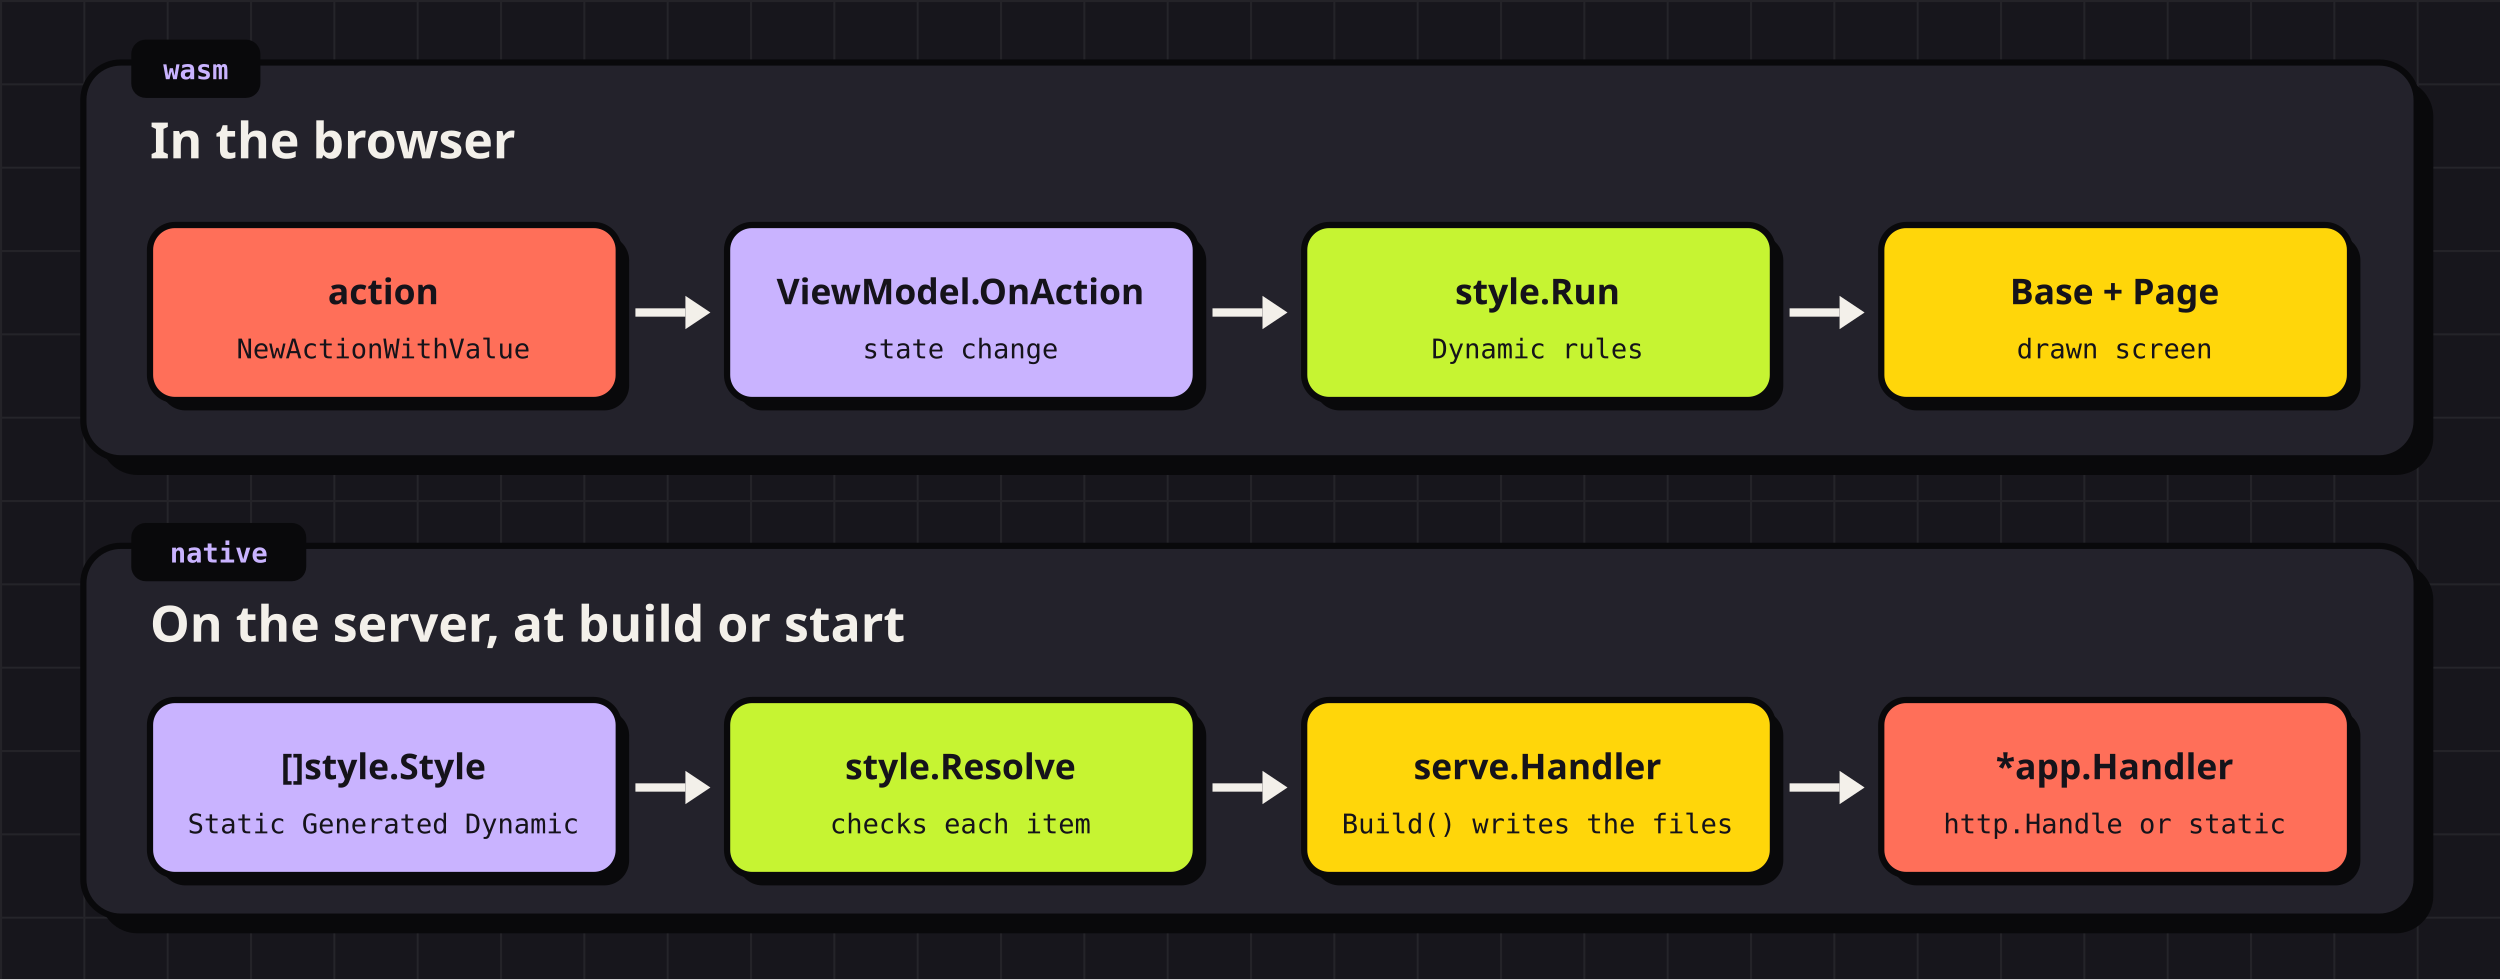
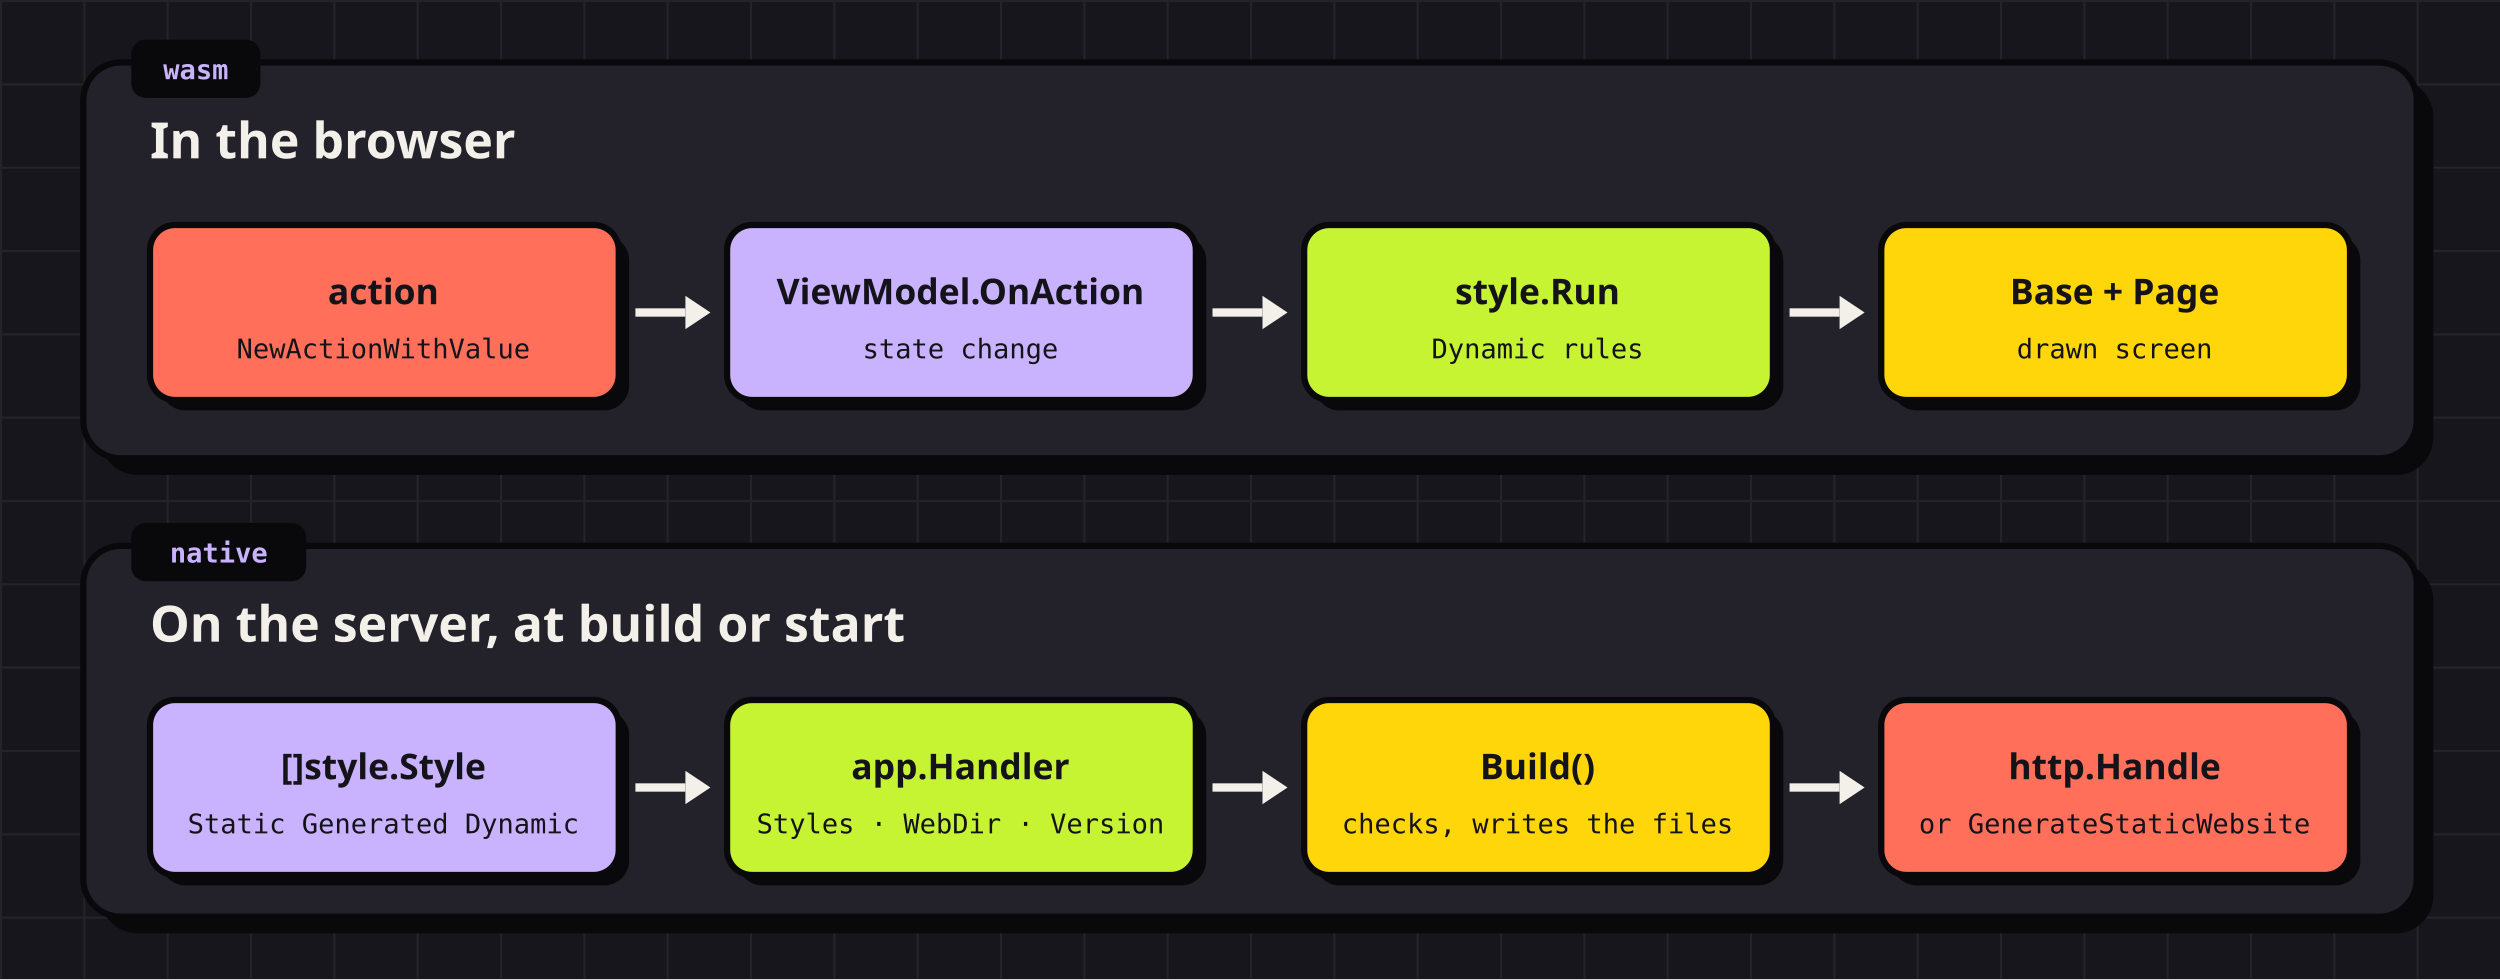
<svg xmlns="http://www.w3.org/2000/svg" viewBox="0 0 1200 470" width="1200" height="470" role="img" aria-label="How a WebGo app runs in the browser and on the server">
  <defs>
    <pattern id="g" width="40" height="40" patternUnits="userSpaceOnUse">
      <path d="M40 0H0V40" fill="none" stroke="rgba(243,240,234,0.06)" stroke-width="2" />
    </pattern>
  </defs>
  <rect width="1200" height="470" fill="#17161C" />
  <rect width="1200" height="470" fill="url(#g)" />
  <g>
    <rect x="48" y="38" width="1120" height="190" rx="18" fill="#09090B" />
    <rect x="40" y="30" width="1120" height="190" rx="18" fill="#23222B" stroke="#09090B" stroke-width="3" />
  </g>
  <rect x="64" y="20" width="60" height="26" rx="6" fill="#09090B" stroke="#09090B" stroke-width="2" />
  <text x="94.0" y="38" font-family="'JetBrains Mono',ui-monospace,SFMono-Regular,Menlo,Consolas,monospace" font-size="13" font-weight="700" fill="#C9B3FF" text-anchor="middle">wasm</text>
  <text x="72" y="76" font-family="'Bricolage Grotesque','Archivo','Arial Black',system-ui,sans-serif" font-size="24" font-weight="800" fill="#F3F0EA" text-anchor="start">In the browser</text>
  <g>
    <rect x="77" y="113" width="225" height="84" rx="12" fill="#09090B" />
    <rect x="72" y="108" width="225" height="84" rx="12" fill="#FF6F59" stroke="#09090B" stroke-width="3" />
  </g>
  <text x="184" y="146" font-family="'Bricolage Grotesque','Archivo','Arial Black',system-ui,sans-serif" font-size="17" font-weight="800" fill="#15131A" text-anchor="middle">action</text>
  <text x="184" y="172" font-family="'JetBrains Mono',ui-monospace,SFMono-Regular,Menlo,Consolas,monospace" font-size="13" font-weight="500" fill="#15131A" text-anchor="middle">NewActionWithValue</text>
  <line x1="305" y1="150" x2="329.0" y2="150.0" stroke="#F3F0EA" stroke-width="4" stroke-linecap="butt" />
  <polygon points="341,150 329.0,142.0 329.0,158.0" fill="#F3F0EA" />
  <g>
    <rect x="354" y="113" width="225" height="84" rx="12" fill="#09090B" />
    <rect x="349" y="108" width="225" height="84" rx="12" fill="#C9B3FF" stroke="#09090B" stroke-width="3" />
  </g>
  <text x="461" y="146" font-family="'Bricolage Grotesque','Archivo','Arial Black',system-ui,sans-serif" font-size="17" font-weight="800" fill="#15131A" text-anchor="middle">ViewModel.OnAction</text>
  <text x="461" y="172" font-family="'JetBrains Mono',ui-monospace,SFMono-Regular,Menlo,Consolas,monospace" font-size="13" font-weight="500" fill="#15131A" text-anchor="middle">state change</text>
  <line x1="582" y1="150" x2="606.0" y2="150.0" stroke="#F3F0EA" stroke-width="4" stroke-linecap="butt" />
  <polygon points="618,150 606.0,142.0 606.0,158.0" fill="#F3F0EA" />
  <g>
    <rect x="631" y="113" width="225" height="84" rx="12" fill="#09090B" />
    <rect x="626" y="108" width="225" height="84" rx="12" fill="#C6F432" stroke="#09090B" stroke-width="3" />
  </g>
  <text x="738" y="146" font-family="'Bricolage Grotesque','Archivo','Arial Black',system-ui,sans-serif" font-size="17" font-weight="800" fill="#15131A" text-anchor="middle">style.Run</text>
  <text x="738" y="172" font-family="'JetBrains Mono',ui-monospace,SFMono-Regular,Menlo,Consolas,monospace" font-size="13" font-weight="500" fill="#15131A" text-anchor="middle">Dynamic rules</text>
  <line x1="859" y1="150" x2="883.0" y2="150.0" stroke="#F3F0EA" stroke-width="4" stroke-linecap="butt" />
  <polygon points="895,150 883.0,142.0 883.0,158.0" fill="#F3F0EA" />
  <g>
    <rect x="908" y="113" width="225" height="84" rx="12" fill="#09090B" />
    <rect x="903" y="108" width="225" height="84" rx="12" fill="#FFD60A" stroke="#09090B" stroke-width="3" />
  </g>
  <text x="1015" y="146" font-family="'Bricolage Grotesque','Archivo','Arial Black',system-ui,sans-serif" font-size="17" font-weight="800" fill="#15131A" text-anchor="middle">Base + Page</text>
  <text x="1015" y="172" font-family="'JetBrains Mono',ui-monospace,SFMono-Regular,Menlo,Consolas,monospace" font-size="13" font-weight="500" fill="#15131A" text-anchor="middle">drawn screen</text>
  <g>
    <rect x="48" y="270" width="1120" height="178" rx="18" fill="#09090B" />
    <rect x="40" y="262" width="1120" height="178" rx="18" fill="#23222B" stroke="#09090B" stroke-width="3" />
  </g>
  <rect x="64" y="252" width="82" height="26" rx="6" fill="#09090B" stroke="#09090B" stroke-width="2" />
  <text x="105.0" y="270" font-family="'JetBrains Mono',ui-monospace,SFMono-Regular,Menlo,Consolas,monospace" font-size="13" font-weight="700" fill="#C9B3FF" text-anchor="middle">native</text>
  <text x="72" y="308" font-family="'Bricolage Grotesque','Archivo','Arial Black',system-ui,sans-serif" font-size="24" font-weight="800" fill="#F3F0EA" text-anchor="start">On the server, at build or start</text>
  <g>
    <rect x="77" y="341" width="225" height="84" rx="12" fill="#09090B" />
    <rect x="72" y="336" width="225" height="84" rx="12" fill="#C9B3FF" stroke="#09090B" stroke-width="3" />
  </g>
  <text x="184" y="374" font-family="'Bricolage Grotesque','Archivo','Arial Black',system-ui,sans-serif" font-size="17" font-weight="800" fill="#15131A" text-anchor="middle">[]style.Style</text>
  <text x="184" y="400" font-family="'JetBrains Mono',ui-monospace,SFMono-Regular,Menlo,Consolas,monospace" font-size="13" font-weight="500" fill="#15131A" text-anchor="middle">Static  Generated  Dynamic</text>
  <line x1="305" y1="378" x2="329.0" y2="378.0" stroke="#F3F0EA" stroke-width="4" stroke-linecap="butt" />
  <polygon points="341,378 329.0,370.0 329.0,386.0" fill="#F3F0EA" />
  <g>
    <rect x="354" y="341" width="225" height="84" rx="12" fill="#09090B" />
    <rect x="349" y="336" width="225" height="84" rx="12" fill="#C6F432" stroke="#09090B" stroke-width="3" />
  </g>
-   <text x="461" y="374" font-family="'Bricolage Grotesque','Archivo','Arial Black',system-ui,sans-serif" font-size="17" font-weight="800" fill="#15131A" text-anchor="middle">style.Resolve</text>
-   <text x="461" y="400" font-family="'JetBrains Mono',ui-monospace,SFMono-Regular,Menlo,Consolas,monospace" font-size="13" font-weight="500" fill="#15131A" text-anchor="middle">checks each item</text>
+   <text x="461" y="374" font-family="'Bricolage Grotesque','Archivo','Arial Black',system-ui,sans-serif" font-size="17" font-weight="800" fill="#15131A" text-anchor="middle">app.Handler</text>
+   <text x="461" y="400" font-family="'JetBrains Mono',ui-monospace,SFMono-Regular,Menlo,Consolas,monospace" font-size="13" font-weight="500" fill="#15131A" text-anchor="middle">Styles · WebDir · Version</text>
  <line x1="582" y1="378" x2="606.0" y2="378.0" stroke="#F3F0EA" stroke-width="4" stroke-linecap="butt" />
  <polygon points="618,378 606.0,370.0 606.0,386.0" fill="#F3F0EA" />
  <g>
    <rect x="631" y="341" width="225" height="84" rx="12" fill="#09090B" />
    <rect x="626" y="336" width="225" height="84" rx="12" fill="#FFD60A" stroke="#09090B" stroke-width="3" />
  </g>
-   <text x="738" y="374" font-family="'Bricolage Grotesque','Archivo','Arial Black',system-ui,sans-serif" font-size="17" font-weight="800" fill="#15131A" text-anchor="middle">serve.Handler</text>
-   <text x="738" y="400" font-family="'JetBrains Mono',ui-monospace,SFMono-Regular,Menlo,Consolas,monospace" font-size="13" font-weight="500" fill="#15131A" text-anchor="middle">Build() writes the files</text>
+   <text x="738" y="374" font-family="'Bricolage Grotesque','Archivo','Arial Black',system-ui,sans-serif" font-size="17" font-weight="800" fill="#15131A" text-anchor="middle">Build()</text>
+   <text x="738" y="400" font-family="'JetBrains Mono',ui-monospace,SFMono-Regular,Menlo,Consolas,monospace" font-size="13" font-weight="500" fill="#15131A" text-anchor="middle">checks, writes the files</text>
  <line x1="859" y1="378" x2="883.0" y2="378.0" stroke="#F3F0EA" stroke-width="4" stroke-linecap="butt" />
  <polygon points="895,378 883.0,370.0 883.0,386.0" fill="#F3F0EA" />
  <g>
    <rect x="908" y="341" width="225" height="84" rx="12" fill="#09090B" />
    <rect x="903" y="336" width="225" height="84" rx="12" fill="#FF6F59" stroke="#09090B" stroke-width="3" />
  </g>
-   <text x="1015" y="374" font-family="'Bricolage Grotesque','Archivo','Arial Black',system-ui,sans-serif" font-size="17" font-weight="800" fill="#15131A" text-anchor="middle">*app.Handler</text>
-   <text x="1015" y="400" font-family="'JetBrains Mono',ui-monospace,SFMono-Regular,Menlo,Consolas,monospace" font-size="13" font-weight="500" fill="#15131A" text-anchor="middle">http.Handle or static</text>
+   <text x="1015" y="374" font-family="'Bricolage Grotesque','Archivo','Arial Black',system-ui,sans-serif" font-size="17" font-weight="800" fill="#15131A" text-anchor="middle">http.Handle</text>
+   <text x="1015" y="400" font-family="'JetBrains Mono',ui-monospace,SFMono-Regular,Menlo,Consolas,monospace" font-size="13" font-weight="500" fill="#15131A" text-anchor="middle">or GenerateStaticWebsite</text>
</svg>
